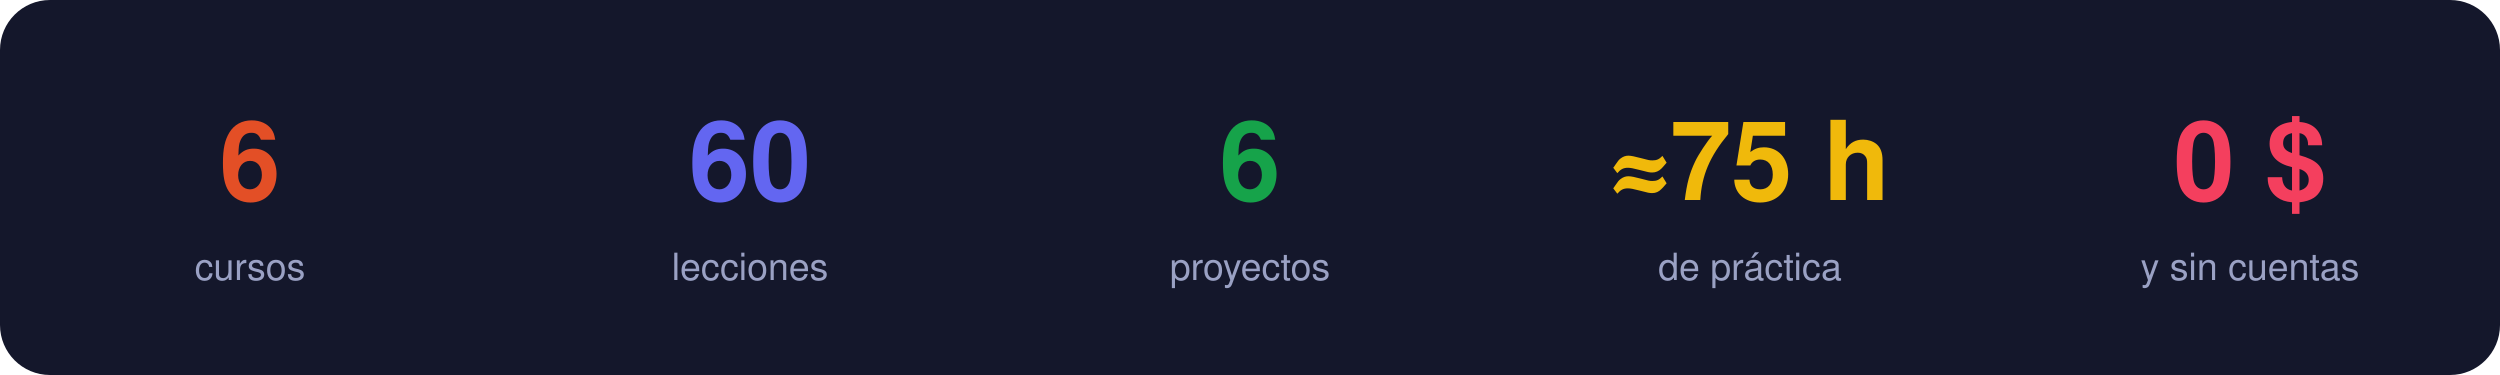
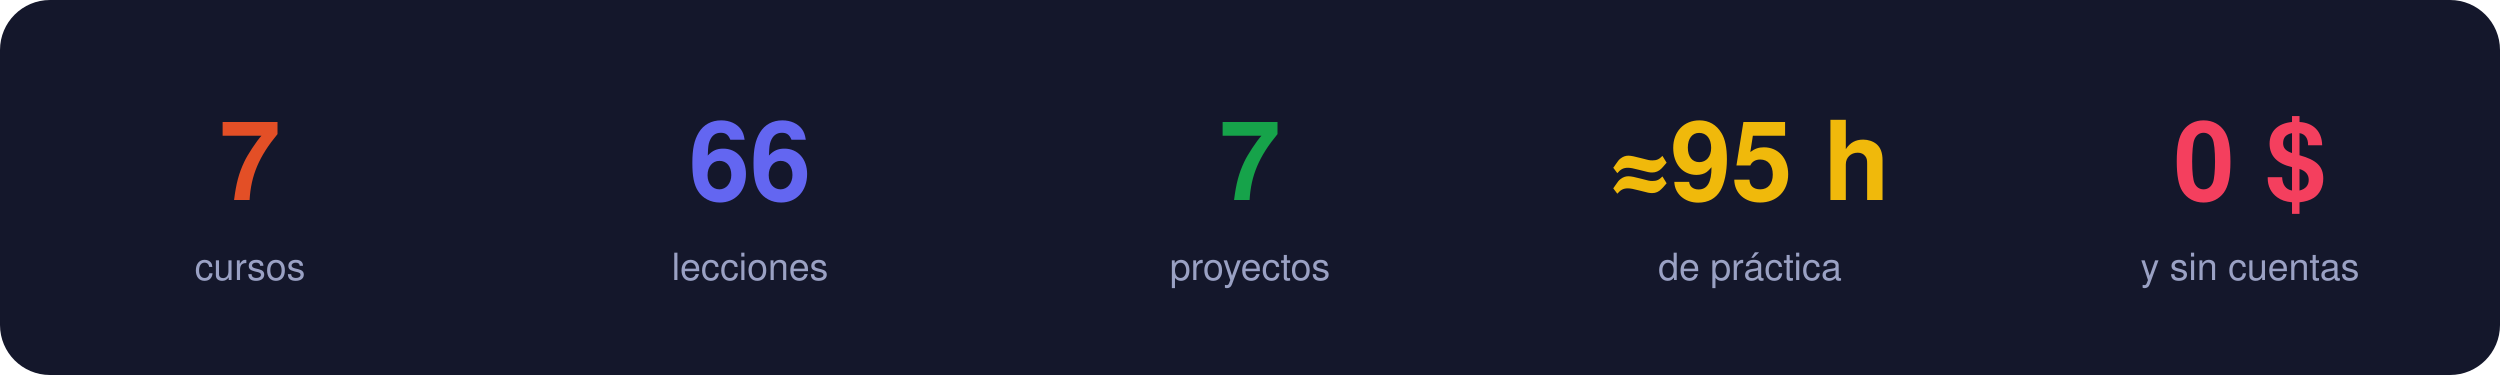
- <svg xmlns="http://www.w3.org/2000/svg" width="1000" height="150" viewBox="0 0 1000 150" role="img" aria-label="6 cursos, 60 lecciones, 6 proyectos, unas 75 horas, gratis">
+ <svg xmlns="http://www.w3.org/2000/svg" width="1000" height="150" viewBox="0 0 1000 150" role="img" aria-label="7 cursos, 66 lecciones, 7 proyectos, unas 95 horas, gratis">
  <style>.t{font-family:Segoe UI,Helvetica,Arial,sans-serif;text-anchor:middle}.v{font-size:44px;font-weight:800}.l{font-size:15px;fill:#9aa1c4}.c{animation:u 4s ease-in-out infinite}@keyframes u{0%,100%{transform:translateY(0)}50%{transform:translateY(-6px)}}</style>
  <rect width="1000" height="150" rx="20" fill="#14172b" />
  <g class="c" style="animation-delay:0.0s">
-     <text class="t v" x="100" y="80" fill="#e34f26">6</text>
+     <text class="t v" x="100" y="80" fill="#e34f26">7</text>
    <text class="t l" x="100" y="112">cursos</text>
  </g>
  <g class="c" style="animation-delay:0.4s">
-     <text class="t v" x="300" y="80" fill="#6366f1">60</text>
+     <text class="t v" x="300" y="80" fill="#6366f1">66</text>
    <text class="t l" x="300" y="112">lecciones</text>
  </g>
  <g class="c" style="animation-delay:0.8s">
-     <text class="t v" x="500" y="80" fill="#16a34a">6</text>
+     <text class="t v" x="500" y="80" fill="#16a34a">7</text>
    <text class="t l" x="500" y="112">proyectos</text>
  </g>
  <g class="c" style="animation-delay:1.2s">
-     <text class="t v" x="700" y="80" fill="#f0b90b">≈75 h</text>
+     <text class="t v" x="700" y="80" fill="#f0b90b">≈95 h</text>
    <text class="t l" x="700" y="112">de práctica</text>
  </g>
  <g class="c" style="animation-delay:1.6s">
    <text class="t v" x="900" y="80" fill="#f43f5e">0 $</text>
    <text class="t l" x="900" y="112">y sin cuentas</text>
  </g>
</svg>
